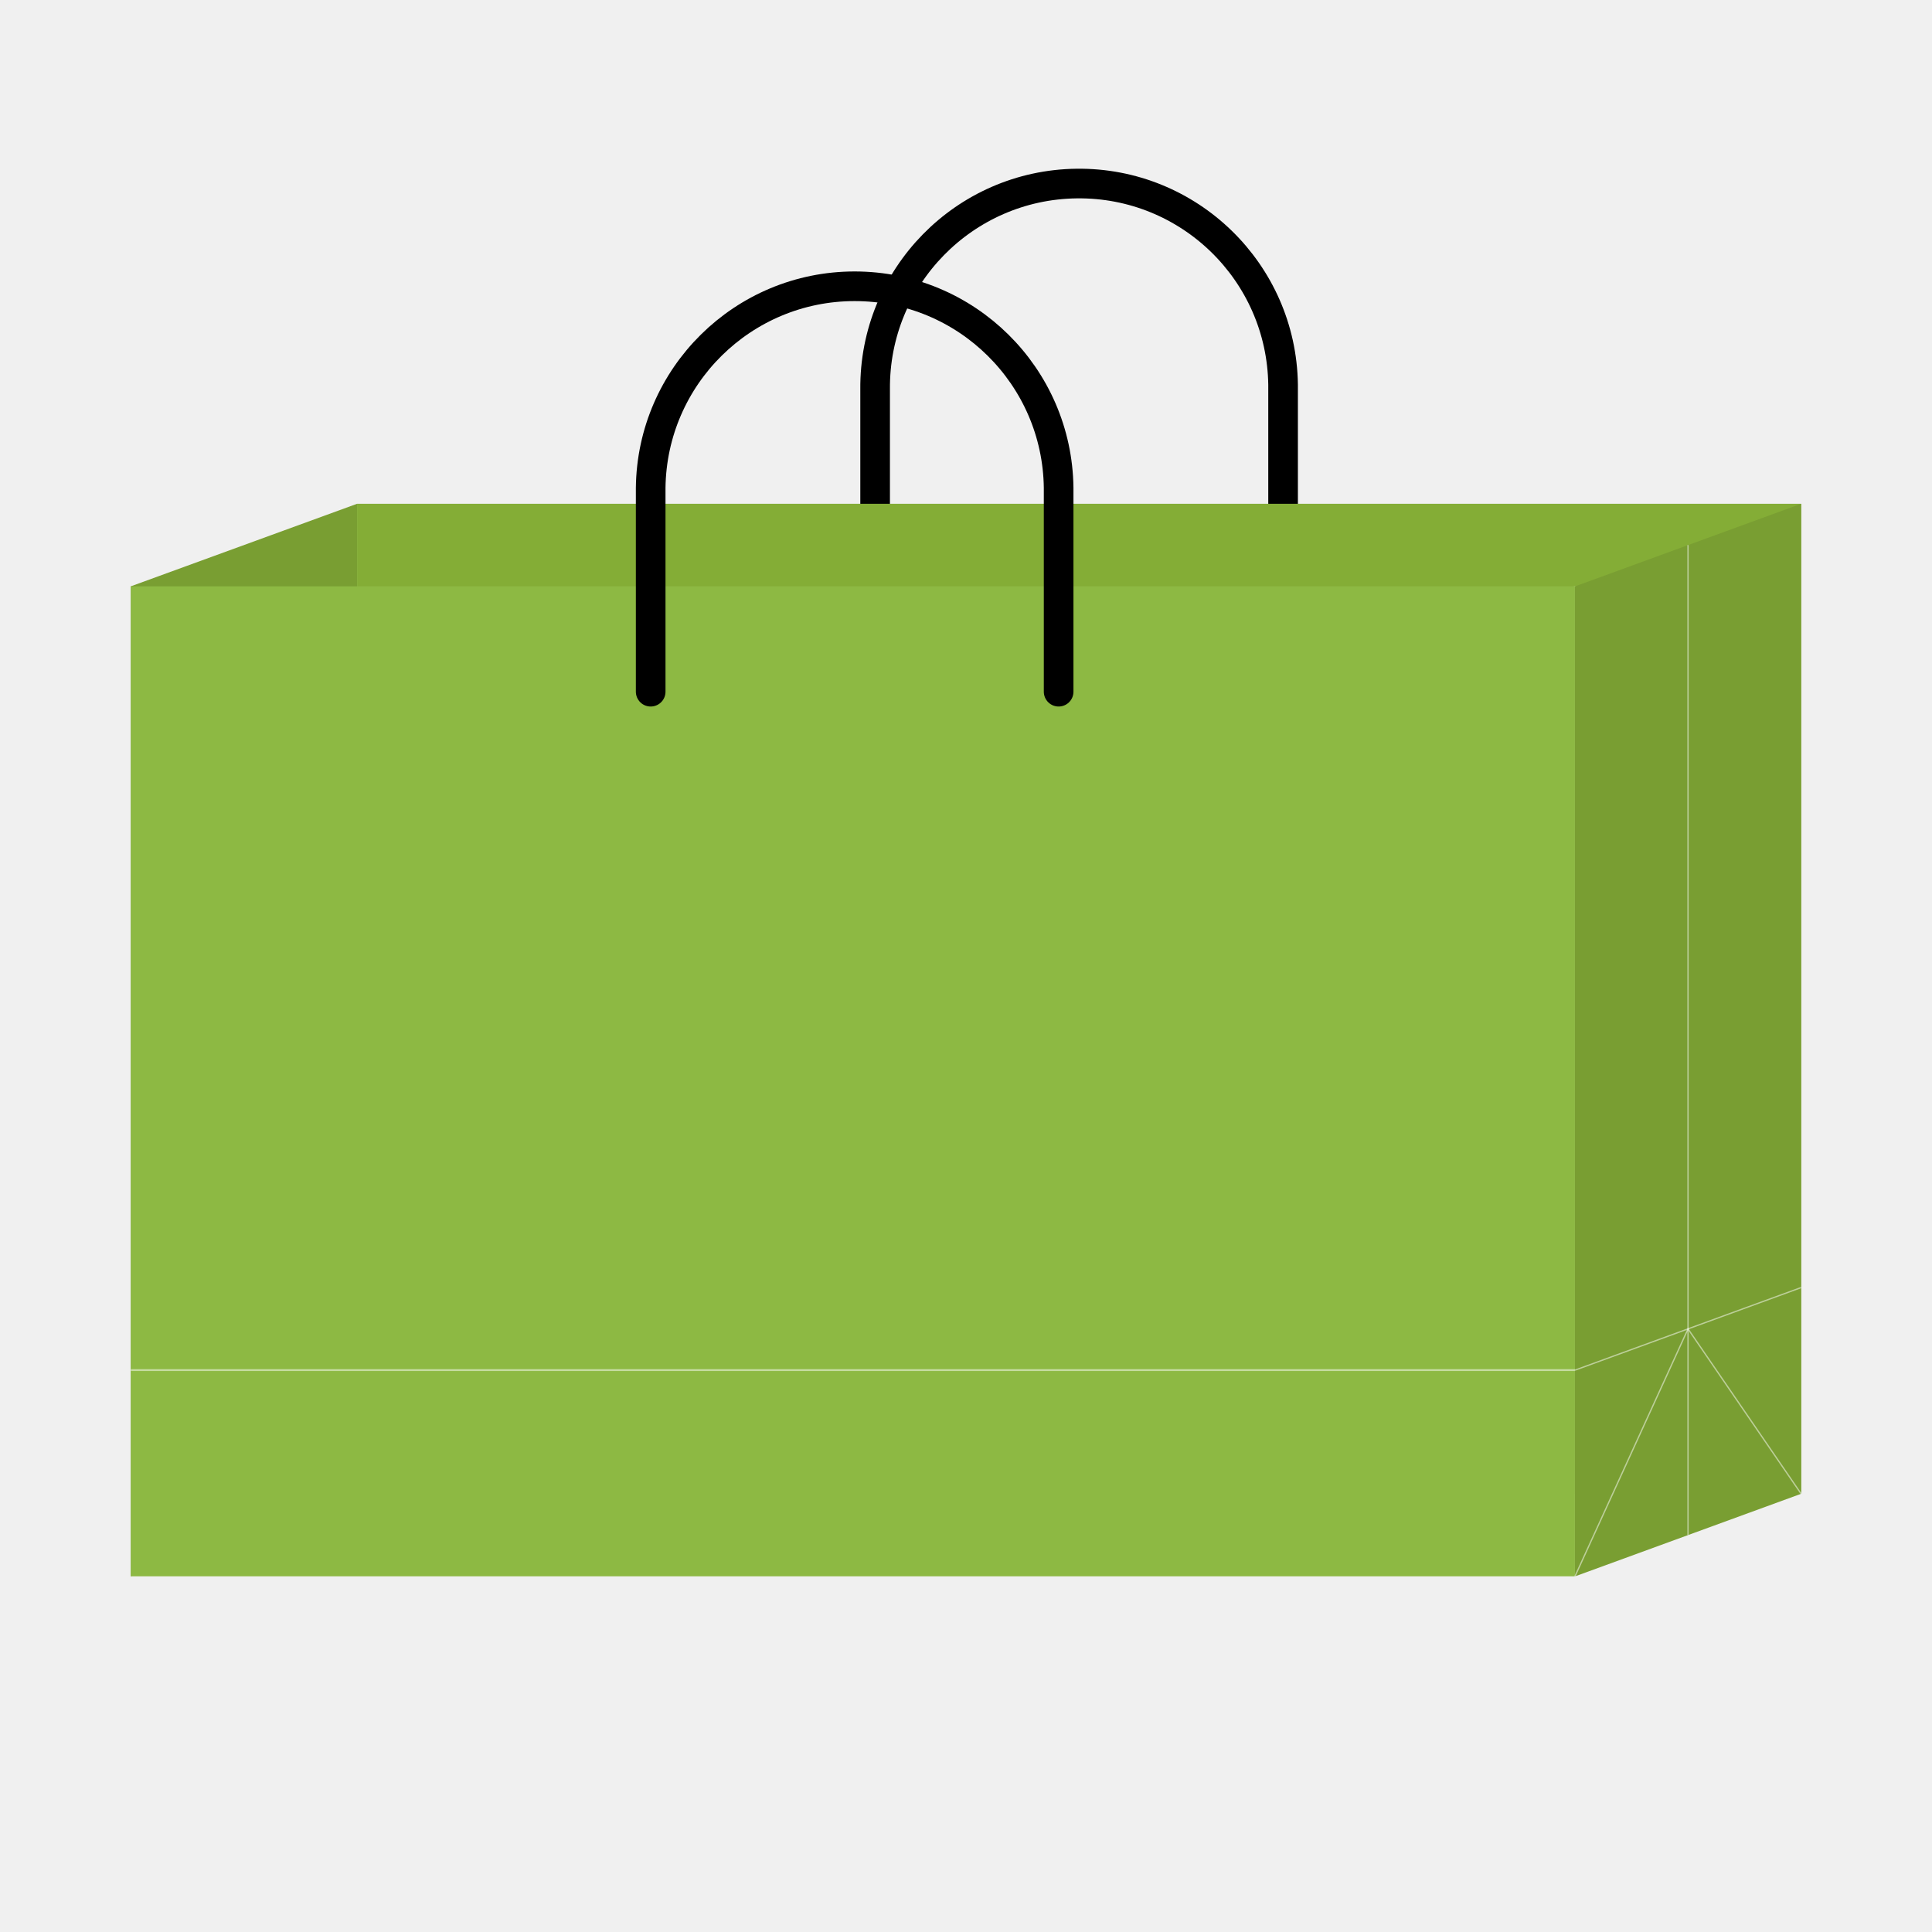
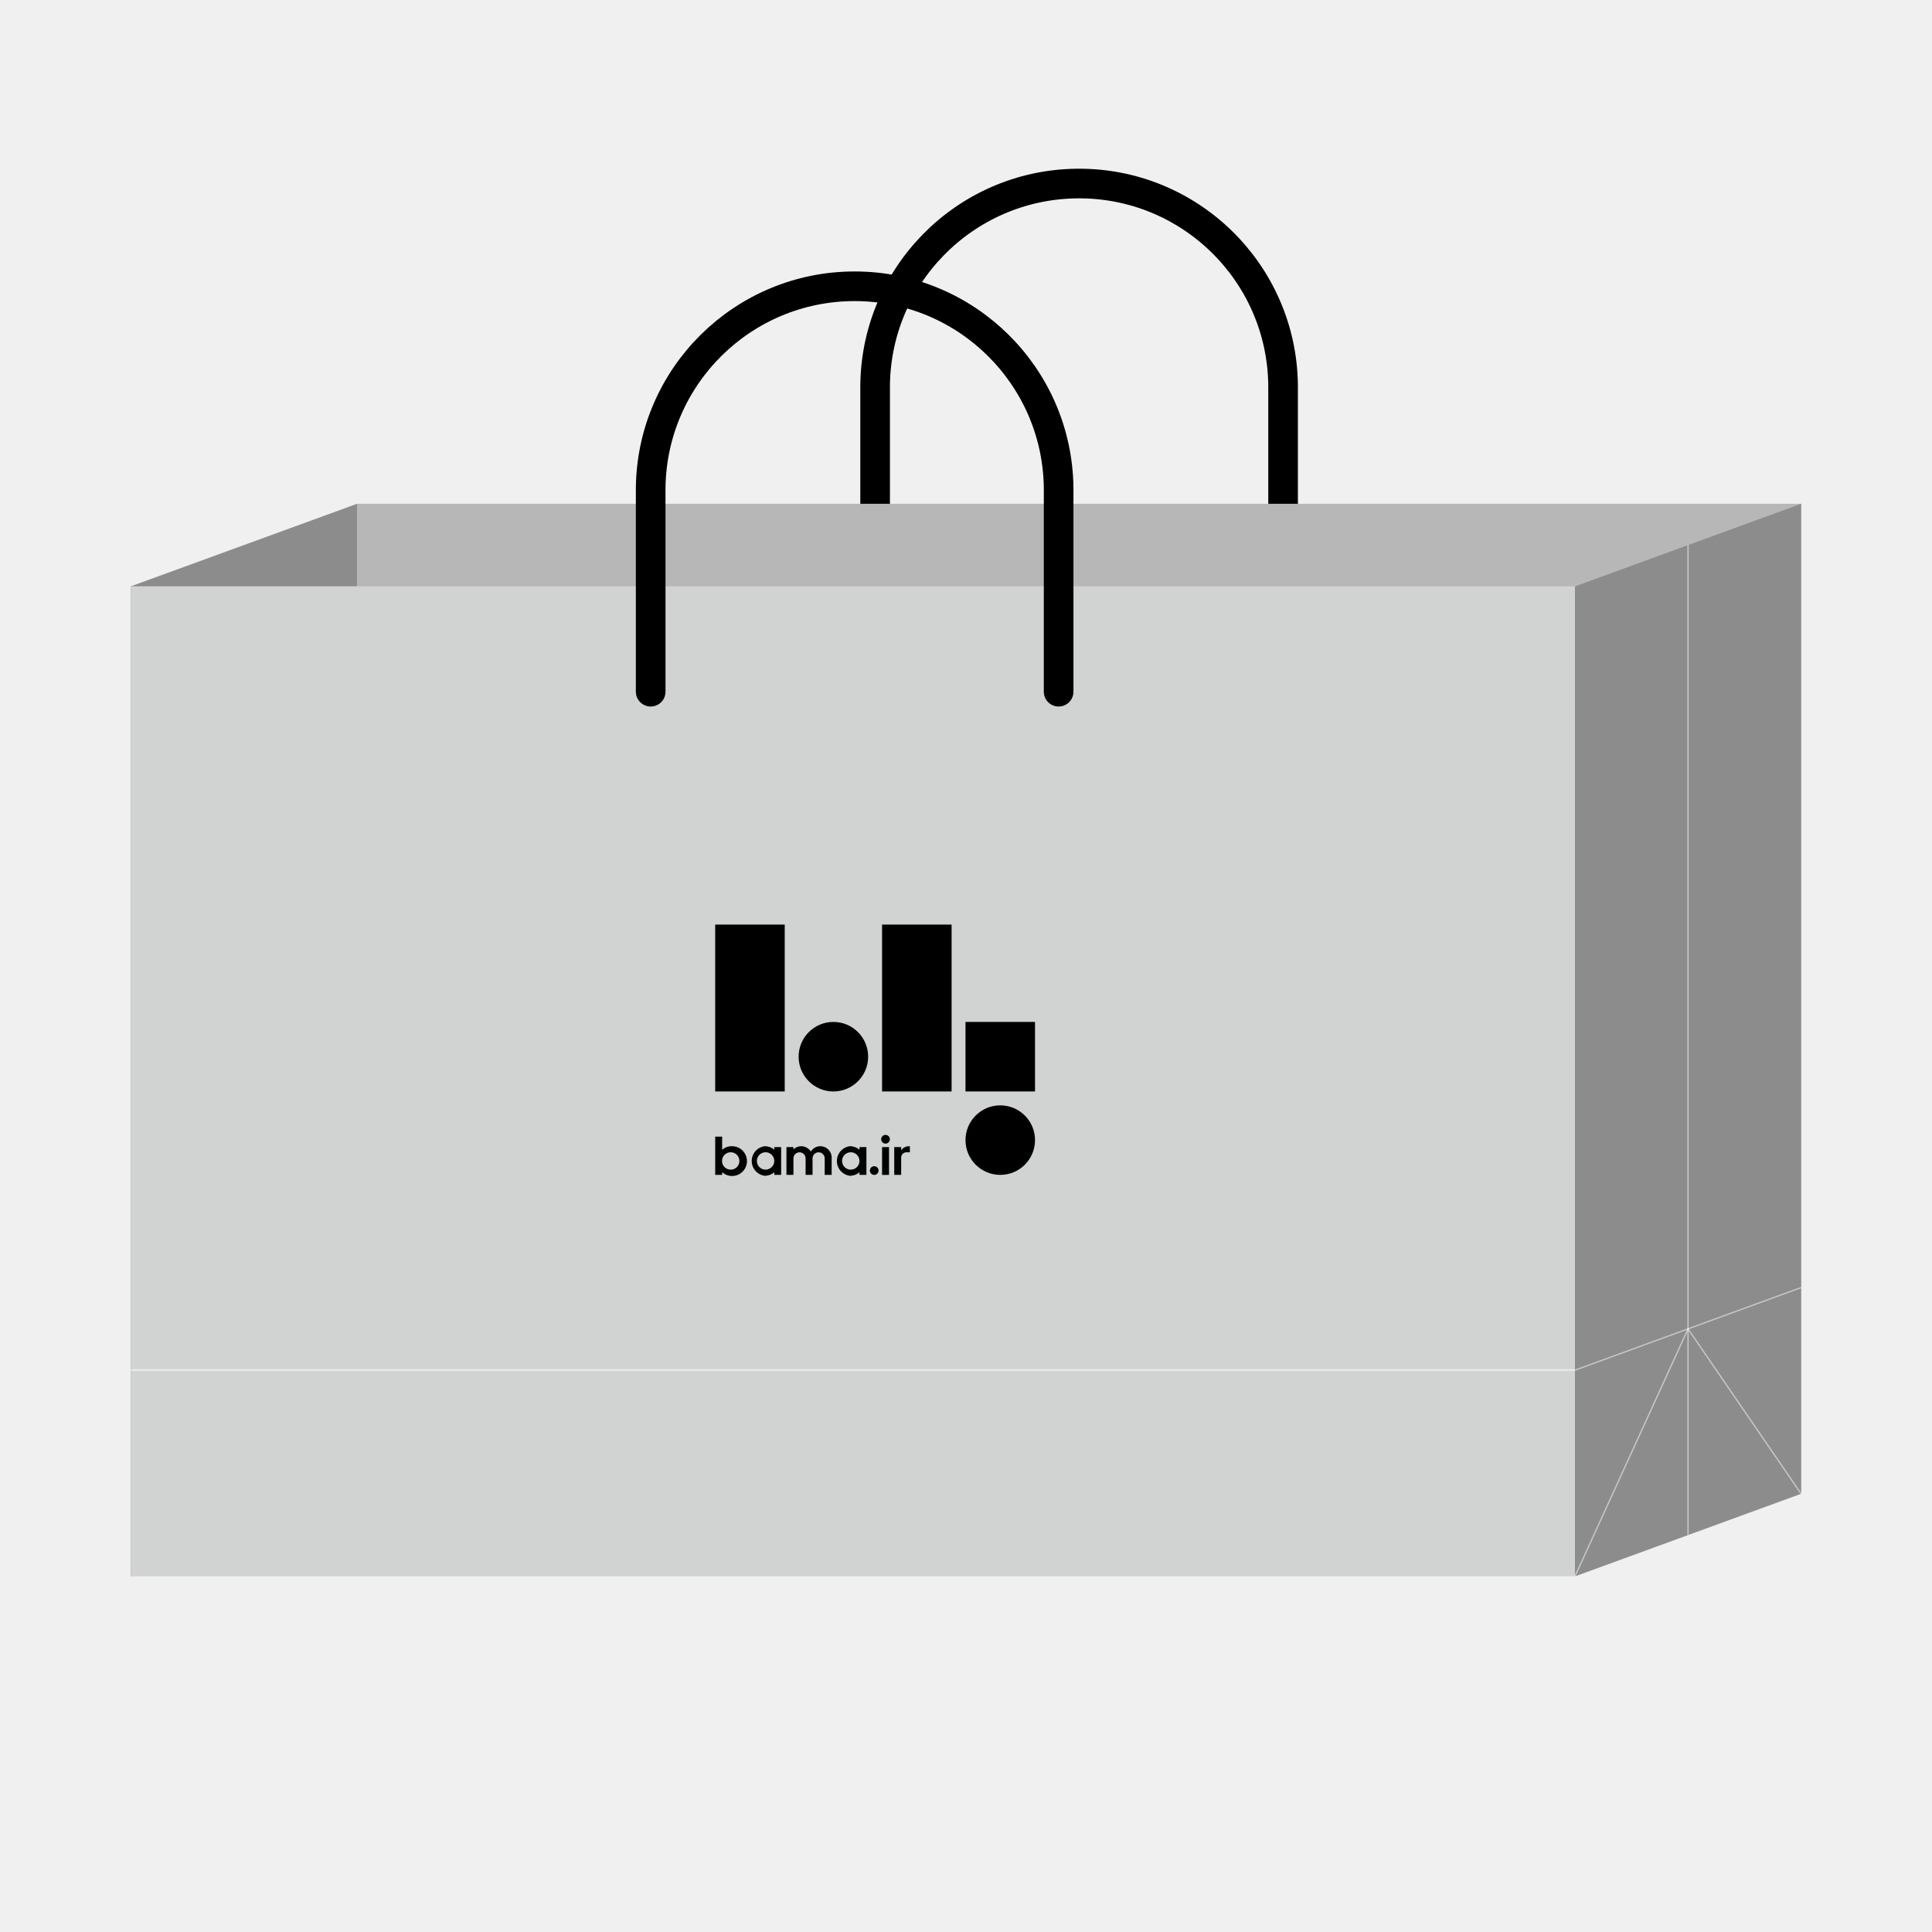
<svg xmlns="http://www.w3.org/2000/svg" viewBox="0 0 648 648">
  <defs>
-     <style>.cls-1,.cls-4,.cls-6,.cls-7{fill:none;stroke-miterlimit:10;}.cls-1{stroke:#000;stroke-linecap:round;stroke-width:9.94px;}.cls-2{fill:#84ad36;}.cls-3{fill:#799e32;}.cls-4,.cls-6,.cls-7{stroke:#fff;isolation:isolate;opacity:0.5;}.cls-4{stroke-width:0.71px;}.cls-5{fill:#8db943;}.cls-6{stroke-width:0.62px;}.cls-7{stroke-width:0.44px;}</style>
+     <style>.cls-1,.cls-4,.cls-6,.cls-7{fill:none;stroke-miterlimit:10;}.cls-1{stroke:#000;stroke-linecap:round;stroke-width:9.94px;}.cls-2{fill:#b7b7b7;}.cls-3{fill:#8c8c8c;}.cls-4,.cls-6,.cls-7{stroke:#fff;isolation:isolate;opacity:0.5;}.cls-4{stroke-width:0.71px;}.cls-5{fill:#d1d2d2;}.cls-6{stroke-width:0.62px;}.cls-7{stroke-width:0.44px;}</style>
  </defs>
  <g id="Layer_1" data-name="Layer 1">
-     <g id="Graphic-2" data-name="Graphic">
-       <path class="cls-1" d="M293.52,199V130.62A68.42,68.42,0,0,1,430.35,129c0,.56,0,1.11,0,1.66V199" />
-       <rect class="cls-2" x="119.76" y="168.97" width="484.35" height="332.05" />
-       <polygon class="cls-3" points="43.89 528.7 119.76 501.02 119.76 168.97 43.89 196.65 43.89 528.7" />
-       <line class="cls-4" x1="528.24" y1="196.65" x2="528.24" y2="528.73" />
-       <rect class="cls-5" x="43.89" y="196.65" width="484.35" height="332.05" />
-       <line class="cls-6" x1="528.24" y1="459.53" x2="43.89" y2="459.53" />
-       <polygon class="cls-3" points="604.11 501.02 528.24 528.73 528.24 196.68 604.11 168.97 604.11 501.02" />
-       <line class="cls-7" x1="566.17" y1="182.82" x2="566.17" y2="514.87" />
-       <line class="cls-7" x1="604.11" y1="431.85" x2="528.24" y2="459.56" />
-       <polyline class="cls-7" points="528.24 528.73 566.17 445.72 604.11 501.04" />
-       <path class="cls-1" d="M218.24,232V163.61a68.42,68.42,0,0,1,136.83,0V232" />
+     <path class="cls-1" d="M293.52,199V130.62A68.42,68.42,0,0,1,430.35,129v70" />
+     <rect class="cls-2" x="119.76" y="168.97" width="484.35" height="332.05" />
+     <polygon class="cls-3" points="43.89 528.7 119.76 501.02 119.76 168.97 43.89 196.65 43.89 528.7" />
+     <line class="cls-4" x1="528.24" y1="196.65" x2="528.24" y2="528.73" />
+     <rect class="cls-5" x="43.89" y="196.65" width="484.35" height="332.05" />
+     <line class="cls-6" x1="528.24" y1="459.53" x2="43.89" y2="459.53" />
+     <polygon class="cls-3" points="604.11 501.02 528.24 528.73 528.24 196.68 604.11 168.97 604.11 501.02" />
+     <line class="cls-7" x1="566.17" y1="182.82" x2="566.17" y2="514.87" />
+     <line class="cls-7" x1="604.11" y1="431.85" x2="528.24" y2="459.56" />
+     <polyline class="cls-7" points="528.24 528.73 566.17 445.72 604.11 501.04" />
+     <path class="cls-1" d="M218.24,232V163.61a68.42,68.42,0,0,1,136.83,0V232" />
+     <g id="Isolation_Mode" data-name="Isolation Mode">
+       <rect x="323.83" y="342.76" width="23.32" height="23.32" />
+       <rect x="239.88" y="310.11" width="23.32" height="55.97" />
+       <rect x="295.85" y="310.11" width="23.32" height="55.97" />
+       <circle cx="279.52" cy="354.42" r="11.66" />
+       <circle cx="335.49" cy="382.4" r="11.66" />
+       <path d="M259.7,385.63a4.9,4.9,0,0,0-3.2-1.19,5,5,0,0,0,0,9.92,4.9,4.9,0,0,0,3.2-1.19v.89H262v-9.32h-2.3Zm-2.91,6.68a2.92,2.92,0,1,1,2.91-2.93v0a2.91,2.91,0,0,1-2.91,2.91Z" />
+       <path d="M288.27,385.63a4.9,4.9,0,0,0-3.21-1.19,5,5,0,0,0,0,9.92,4.9,4.9,0,0,0,3.21-1.19v.89h2.33v-9.32h-2.33Zm-2.92,6.68a2.92,2.92,0,1,1,2.92-2.92h0a2.91,2.91,0,0,1-2.91,2.91Z" />
+       <path d="M245.42,384.44a4.9,4.9,0,0,0-3.21,1.19v-4.39h-2.33v12.82h2.33v-.89a5,5,0,1,0,3.21-8.73Zm-.29,7.87a2.92,2.92,0,1,1,2.87-3v.06A2.91,2.91,0,0,1,245.13,392.31Z" />
+       <path d="M275.15,384.44a3.79,3.79,0,0,0-3.2,1.78,3.79,3.79,0,0,0-5.21-1.21,4.17,4.17,0,0,0-.62.49v-.76h-2.34v9.32h2.34v-5.53a2,2,0,0,1,4.08,0v5.53h2.33v-5.53a2,2,0,0,1,4.08,0v5.53h2.33v-5.83A3.79,3.79,0,0,0,275.15,384.44Z" />
+       <rect x="295.85" y="384.74" width="2.33" height="9.33" />
+       <path d="M304.88,384.44a3.25,3.25,0,0,0-2.62,1.37v-1.07h-2.33v9.32h2.33v-5.83a1.75,1.75,0,0,1,1.75-1.75h1.17v-2Z" />
+       <circle cx="297.01" cy="382.11" r="1.46" />
+       <circle cx="293.22" cy="392.61" r="1.46" />
    </g>
  </g>
</svg>
